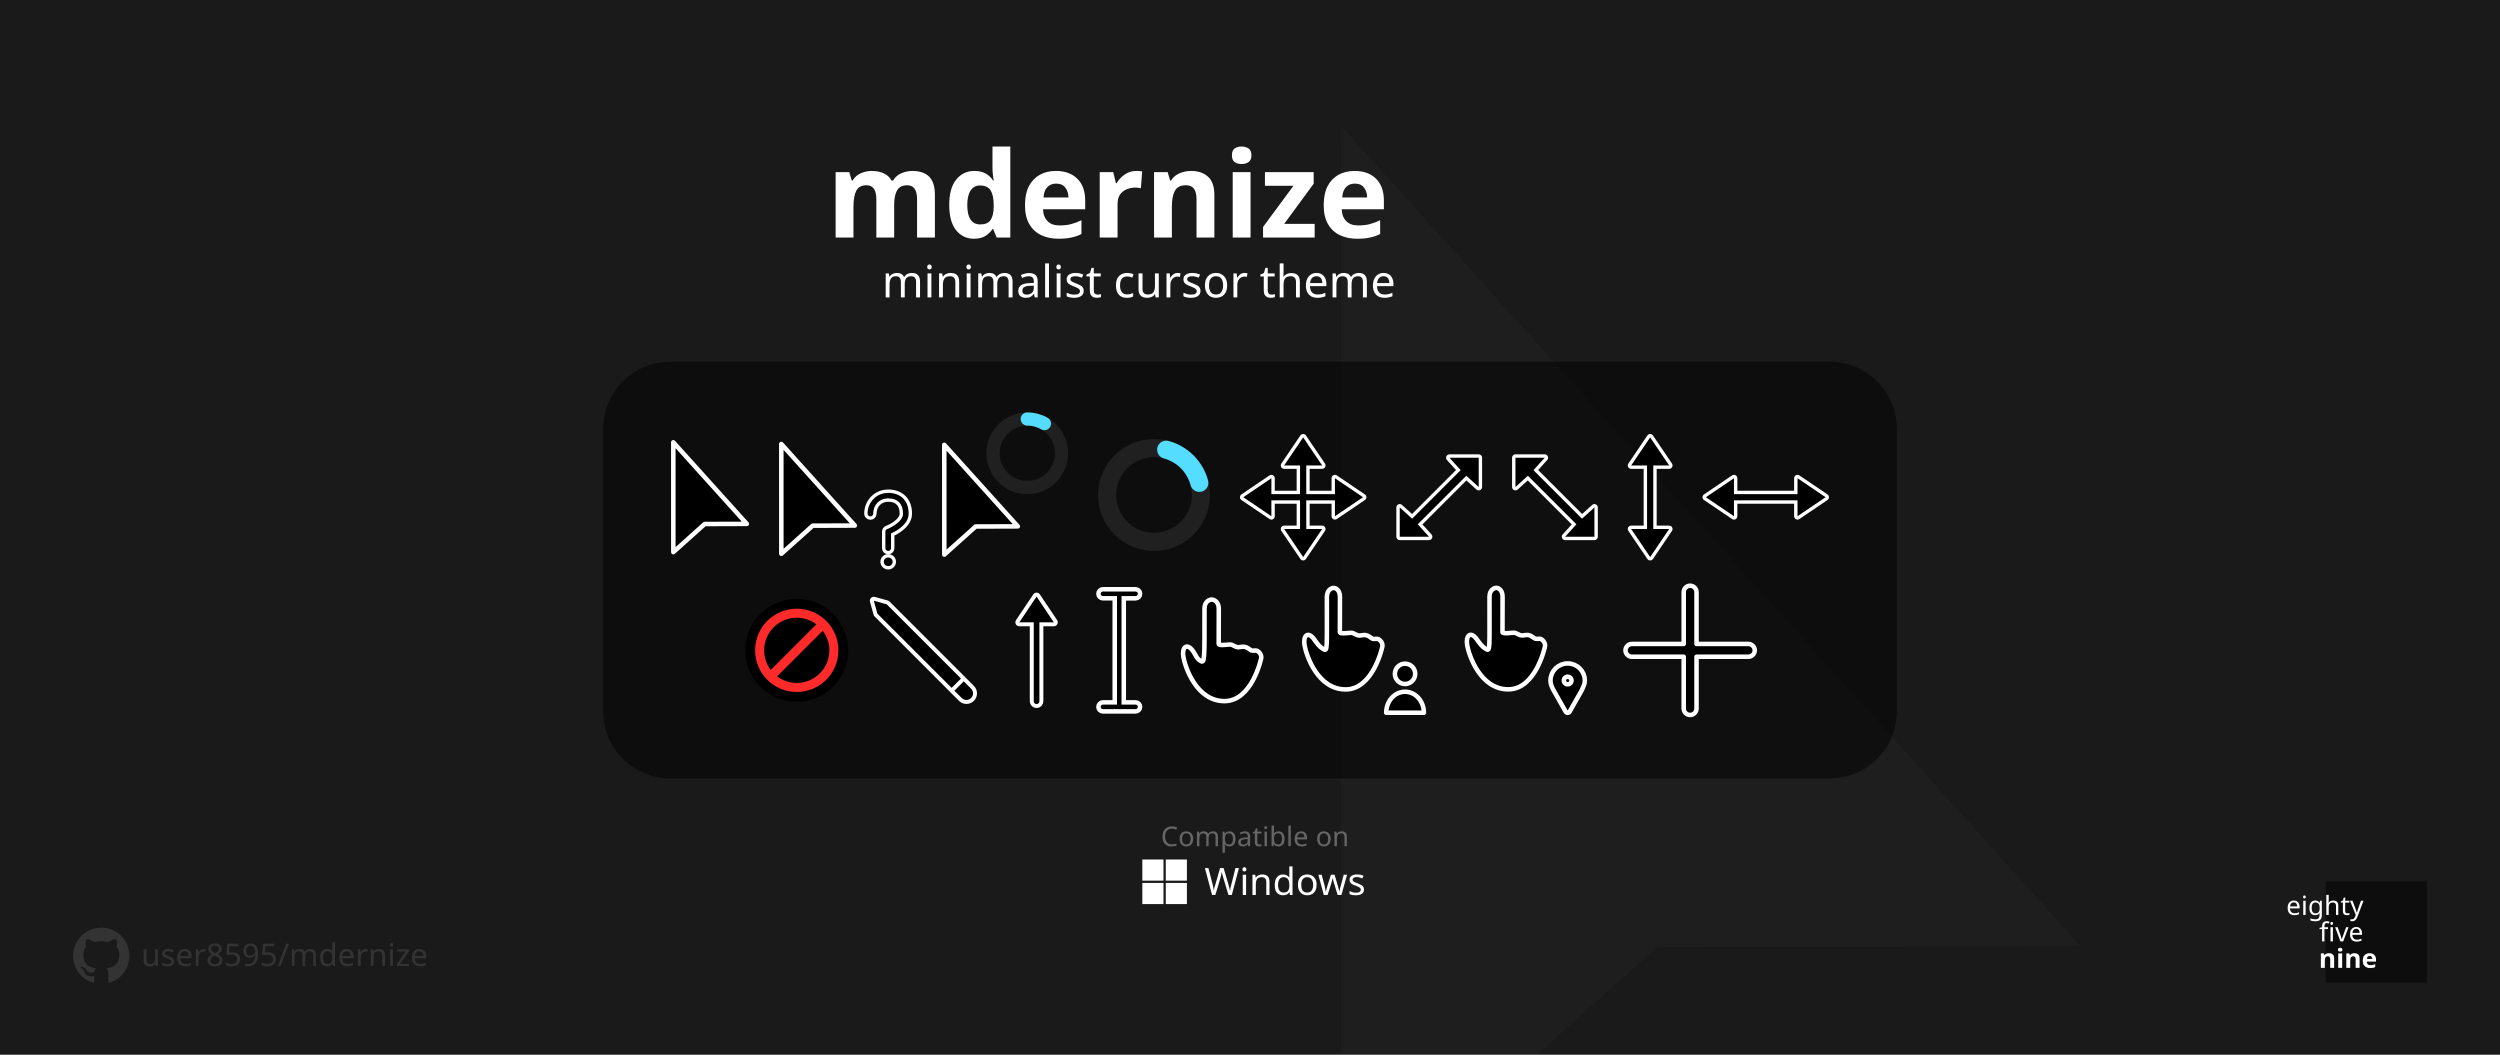
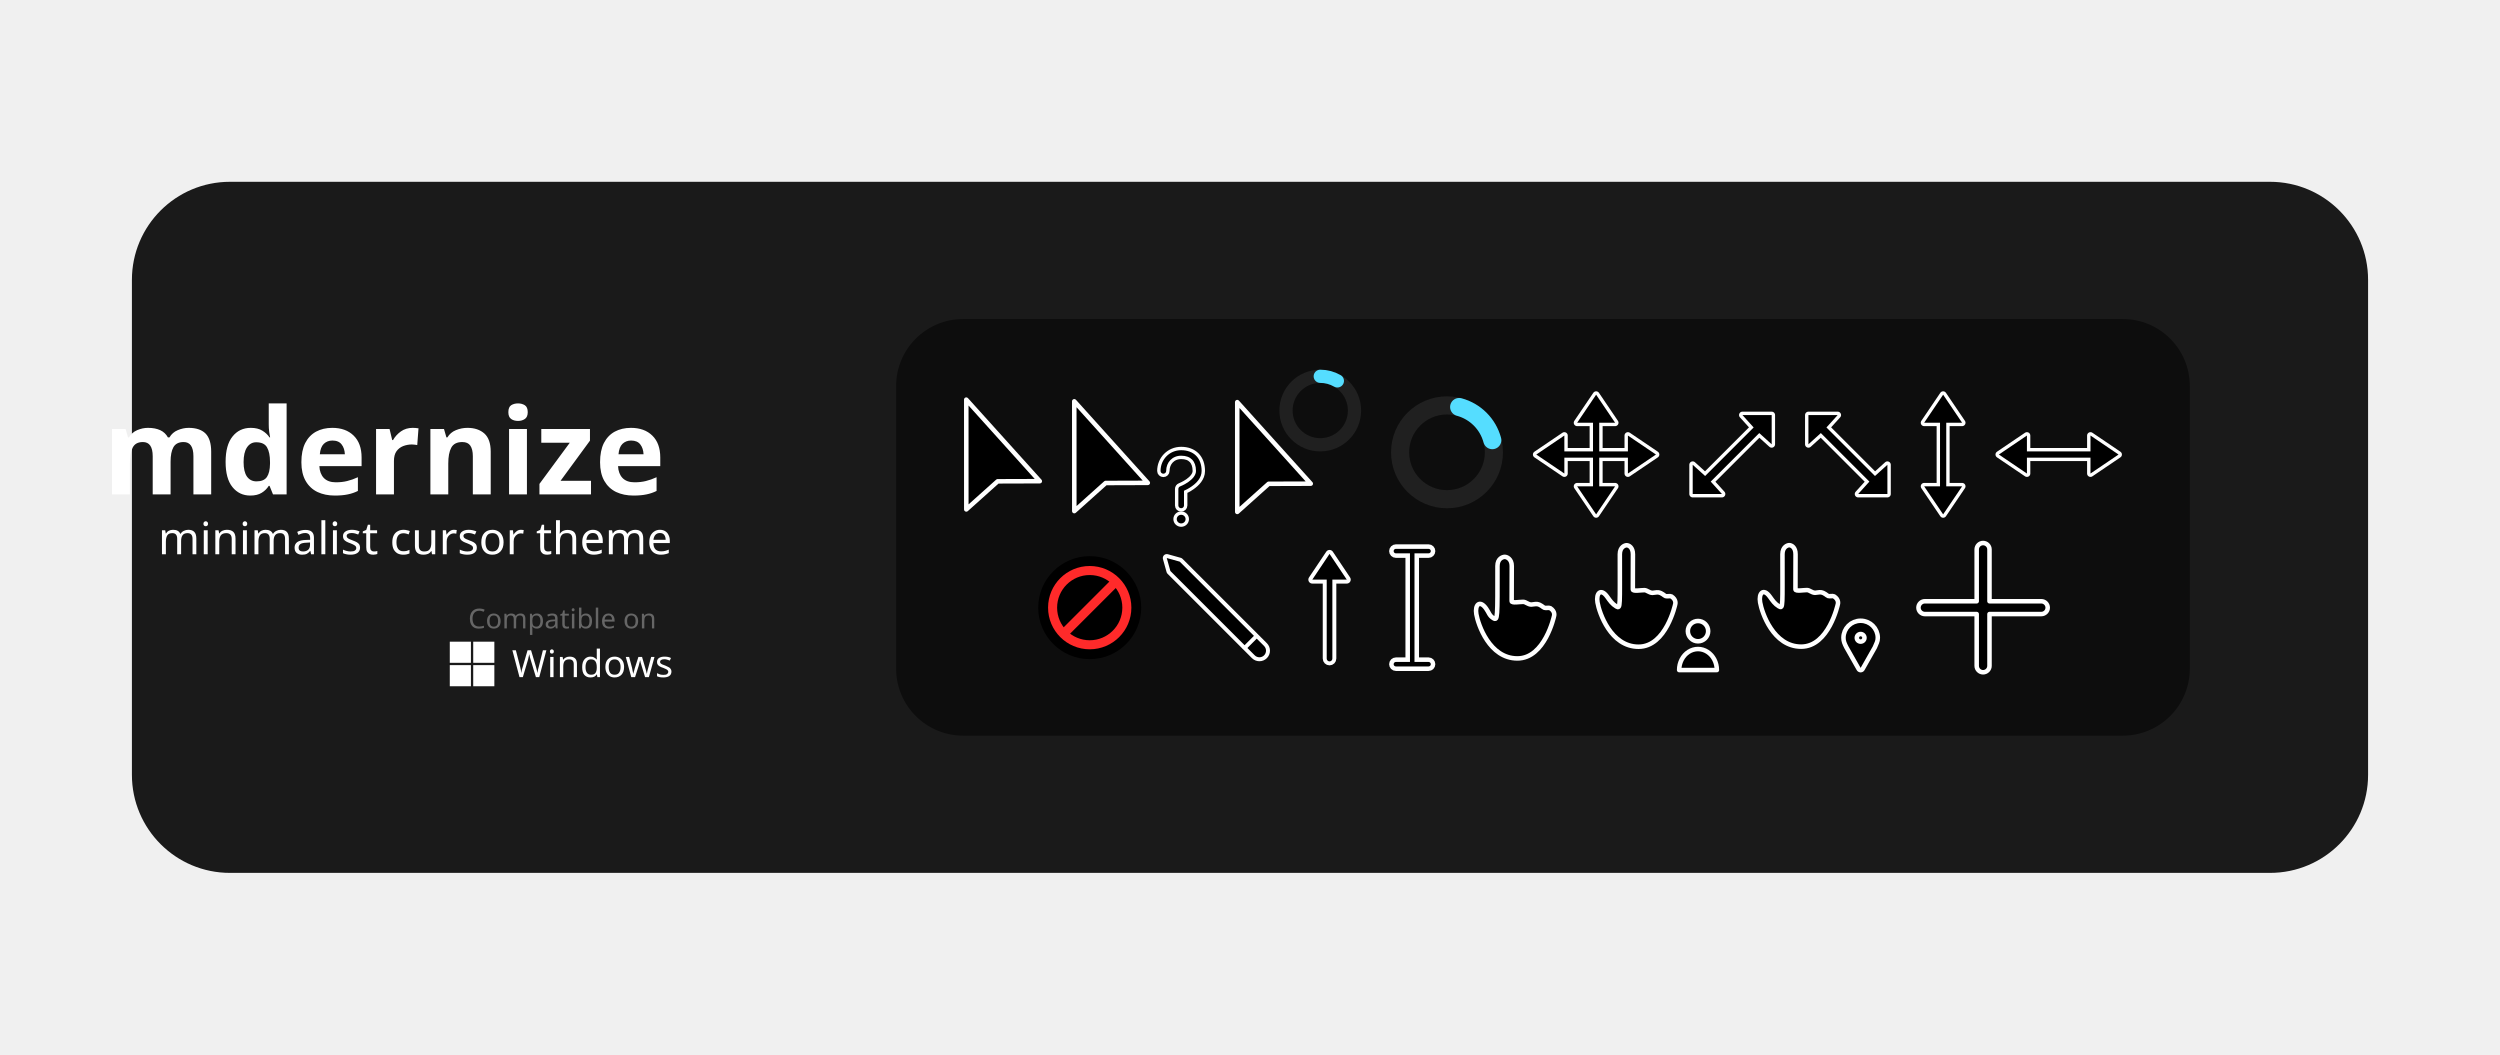
<svg xmlns="http://www.w3.org/2000/svg" width="1280" height="540" viewBox="0 0 338.667 142.875" version="1.1" id="svg1" xml:space="preserve">
  <defs id="defs1">
    <filter style="color-interpolation-filters:sRGB;" id="filter18" x="-0.064" y="-0.088" width="1.123" height="1.174">
      <feFlood result="flood" in="SourceGraphic" flood-opacity="0.435" flood-color="rgb(0,0,0)" id="feFlood17" />
      <feGaussianBlur result="blur" in="SourceGraphic" stdDeviation="2.5" id="feGaussianBlur17" />
      <feOffset result="offset" in="blur" dx="0" dy="0" id="feOffset17" />
      <feComposite result="comp1" operator="in" in="flood" in2="offset" id="feComposite17" />
      <feComposite result="comp2" operator="over" in="SourceGraphic" in2="comp1" id="feComposite18" />
    </filter>
    <filter style="color-interpolation-filters:sRGB" id="filter18-7" x="-0.064" y="-0.088" width="1.123" height="1.174">
      <feFlood result="flood" in="SourceGraphic" flood-opacity="0.435" flood-color="rgb(0,0,0)" id="feFlood17-6" />
      <feGaussianBlur result="blur" in="SourceGraphic" stdDeviation="2.5" id="feGaussianBlur17-1" />
      <feOffset result="offset" in="blur" dx="0" dy="0" id="feOffset17-4" />
      <feComposite result="comp1" operator="in" in="flood" in2="offset" id="feComposite17-2" />
      <feComposite result="comp2" operator="over" in="SourceGraphic" in2="comp1" id="feComposite18-3" />
    </filter>
    <filter style="color-interpolation-filters:sRGB" id="filter18-6" x="-0.064" y="-0.088" width="1.123" height="1.174">
      <feFlood result="flood" in="SourceGraphic" flood-opacity="0.435" flood-color="rgb(0,0,0)" id="feFlood17-5" />
      <feGaussianBlur result="blur" in="SourceGraphic" stdDeviation="2.5" id="feGaussianBlur17-0" />
      <feOffset result="offset" in="blur" dx="0" dy="0" id="feOffset17-2" />
      <feComposite result="comp1" operator="in" in="flood" in2="offset" id="feComposite17-8" />
      <feComposite result="comp2" operator="over" in="SourceGraphic" in2="comp1" id="feComposite18-6" />
    </filter>
    <clipPath clipPathUnits="userSpaceOnUse" id="clipPath17">
      <path id="path17" style="fill:#333333;fill-opacity:0.084;stroke:none;stroke-width:6.159;stroke-linecap:round;stroke-linejoin:round;stroke-dasharray:none;stroke-opacity:0.08;paint-order:markers fill stroke" d="m 319.348,128.139 -57.379,0.183 -42.733,38.293 -0.033,-149.568 z" />
    </clipPath>
  </defs>
  <g id="layer1">
-     <rect style="opacity:1;fill:#1a1a1a;stroke-width:1.5;stroke-linecap:round;stroke-linejoin:round;paint-order:markers fill stroke" id="rect2" width="338.667" height="142.875" x="3.3333333e-06" y="-5.6843419e-14" />
-     <rect style="fill:#ffffff;fill-opacity:0.02;stroke-width:1.5;stroke-linecap:round;stroke-linejoin:round;paint-order:markers fill stroke" id="rect2-0" width="338.667" height="142.875" x="3.3333333e-06" y="-5.6843419e-14" clip-path="url(#clipPath17)" transform="translate(-37.55571)" />
-     <g id="g6" transform="matrix(0.9541028,0,0,0.9541028,7.771933,3.278784)">
-       <rect style="fill:#000000;fill-opacity:0.5;stroke-width:0.711;stroke-linecap:round;stroke-linejoin:round;paint-order:markers fill stroke" id="rect2-2-1" width="183.681" height="59.155" x="77.493" y="47.921" ry="9.516" />
-       <g id="g16" transform="translate(-1.192252)">
-         <g id="layer1-5" transform="matrix(0.3209875,0,0,0.3209875,175.1944,76.67583)">
-           <g id="path1" />
-           <g id="path2">
-             <g id="g2" transform="translate(1.166729,3.268765)">
-               <circle style="fill:#000000;stroke:#ffffff;stroke-width:2;stroke-linecap:round;stroke-linejoin:round;stroke-dasharray:none;paint-order:markers fill stroke" id="path10-4" cx="52.867" cy="45.204" r="4.495" />
-               <path style="fill:#000000;stroke:#ffffff;stroke-width:2;stroke-linecap:round;stroke-linejoin:round;stroke-dasharray:none;paint-order:markers fill stroke" id="path10-8-3" d="m 61.207,-62.421 a 8.34,9.302 0 0 1 -4.17,8.055 8.34,9.302 0 0 1 -8.34,0 8.34,9.302 0 0 1 -4.17,-8.055 h 8.34 z" transform="scale(1,-1)" />
+     <rect style="opacity:1;fill:#1a1a1a;stroke-width:1.148;stroke-linecap:round;stroke-linejoin:round;paint-order:markers fill stroke" id="rect2" width="302.926" height="93.619" x="17.87" y="24.628" ry="13.281" />
+     <g id="g11">
+       <g id="g6" transform="translate(39.6876,-5.78293)">
+         <rect style="fill:#000000;fill-opacity:0.5;stroke-width:0.678;stroke-linecap:round;stroke-linejoin:round;paint-order:markers fill stroke" id="rect2-2-1" width="175.25" height="56.44" x="81.708" y="49" ry="9.08" />
+         <g id="g16" transform="matrix(0.9541028,0,0,0.9541028,6.634402,3.278784)">
+           <g id="layer1-5" transform="matrix(0.3209875,0,0,0.3209875,175.1944,76.67583)">
+             <g id="path1" />
+             <g id="path2">
+               <g id="g2" transform="translate(1.166729,3.268765)">
+                 <circle style="fill:#000000;stroke:#ffffff;stroke-width:2;stroke-linecap:round;stroke-linejoin:round;stroke-dasharray:none;paint-order:markers fill stroke" id="path10-4" cx="52.867" cy="45.204" r="4.495" />
+                 <path style="fill:#000000;stroke:#ffffff;stroke-width:2;stroke-linecap:round;stroke-linejoin:round;stroke-dasharray:none;paint-order:markers fill stroke" id="path10-8-3" d="m 61.207,-62.421 a 8.34,9.302 0 0 1 -4.17,8.055 8.34,9.302 0 0 1 -8.34,0 8.34,9.302 0 0 1 -4.17,-8.055 h 8.34 z" transform="scale(1,-1)" />
+               </g>
+               <path style="fill:#000000;stroke:#ffffff;stroke-width:2;stroke-linecap:round;stroke-linejoin:round;stroke-dasharray:none;paint-order:markers fill stroke" d="m 19.457,14.445 c -0.038,23.038 0.375,24.282 -1.519,23.129 -1.894,-1.153 -2.741,-2.461 -4.082,-4.325 -2.817,-3.914 -4.977,-1.577 -4.282,2.529 0.773,4.571 5.821,19.596 18.163,19.596 12.22,0 16.208,-18.728 16.208,-18.728 0,0 0.715,-2.061 -1.747,-3.568 -0.376,-0.23 -1.922,0.105 -2.488,-0.097 -0.697,-0.249 -1.565,-1.407 -3.236,-1.654 -0.725,-0.107 -2.114,0.24 -2.59,0.22 -1.57,-0.068 -2.309,-1.166 -3.573,-1.205 -1.301,-0.04 -5.108,0.662 -5.108,-0.289 0,-1.166 0.042,-6.672 0.042,-15.575 0,-3.15 -1.883,-4 -2.788,-4 -0.759,0 -2.994,0.766 -2.999,3.967 z" id="path3-4-5" />
            </g>
-             <path style="fill:#000000;stroke:#ffffff;stroke-width:2;stroke-linecap:round;stroke-linejoin:round;stroke-dasharray:none;paint-order:markers fill stroke" d="m 19.457,14.445 c -0.038,23.038 0.375,24.282 -1.519,23.129 -1.894,-1.153 -2.741,-2.461 -4.082,-4.325 -2.817,-3.914 -4.977,-1.577 -4.282,2.529 0.773,4.571 5.821,19.596 18.163,19.596 12.22,0 16.208,-18.728 16.208,-18.728 0,0 0.715,-2.061 -1.747,-3.568 -0.376,-0.23 -1.922,0.105 -2.488,-0.097 -0.697,-0.249 -1.565,-1.407 -3.236,-1.654 -0.725,-0.107 -2.114,0.24 -2.59,0.22 -1.57,-0.068 -2.309,-1.166 -3.573,-1.205 -1.301,-0.04 -5.108,0.662 -5.108,-0.289 0,-1.166 0.042,-6.672 0.042,-15.575 0,-3.15 -1.883,-4 -2.788,-4 -0.759,0 -2.994,0.766 -2.999,3.967 z" id="path3-4-5" />
+           </g>
+           <path id="path4" style="stroke:#ffffff;stroke-width:0.642;stroke-linecap:round;stroke-linejoin:round;stroke-dasharray:none;stroke-opacity:1;paint-order:markers fill stroke" d="m 233.015,79.724 c -0.499,6.7e-5 -0.909,0.411 -0.909,0.91 v 7.358 h -7.358 c -0.498,6.7e-5 -0.91,0.41 -0.91,0.909 6e-5,0.499 0.411,0.91 0.91,0.91 h 7.358 v 7.357 6.42e-4 c 7e-5,0.498 0.411,0.909 0.909,0.909 0.498,-6.8e-5 0.91,-0.41 0.91,-0.909 v -6.42e-4 -7.357 h 7.357 6.5e-4 c 0.499,-6.7e-5 0.909,-0.411 0.909,-0.91 -7e-5,-0.498 -0.411,-0.909 -0.909,-0.909 h -6.5e-4 -7.357 v -7.358 c -7e-5,-0.499 -0.411,-0.91 -0.91,-0.91 z" />
+           <g id="layer1-2" transform="matrix(0.3209875,0,0,0.3209875,141.0919,78.02967)">
+             <g id="path1-3" />
+             <path id="path3" style="fill:#000000;stroke:#ffffff;stroke-width:4;stroke-linecap:round;stroke-linejoin:round;stroke-dasharray:none;paint-order:stroke fill markers" d="m 26.646,7.853 a 1,1 0 0 0 -1,1 1,1 0 0 0 1,1 h 6.221 V 57.879 h -6.221 a 1,1 0 0 0 -1,1 1,1 0 0 0 1,1 h 14.439 a 1,1 0 0 0 1,-1 1,1 0 0 0 -1,-1 H 34.867 V 9.854 h 6.219 a 1,1 0 0 0 1,-1 1,1 0 0 0 -1,-1 h -7.219 z" />
+           </g>
+           <g id="layer1-6" transform="matrix(0.3209875,0,0,0.3209875,95.30085,78.02951)">
+             <g id="path1-8" />
+             <g id="path2-5">
+               <circle style="fill:#000000;stroke:none;stroke-width:5;stroke-linecap:round;stroke-linejoin:round;stroke-dasharray:none;paint-order:markers fill stroke" id="path3-8" cx="33.867" cy="33.867" r="22.78" />
+               <g id="g4" transform="matrix(0.8712103,0,0,0.8712103,4.361678,4.361678)" style="stroke-width:1.148">
+                 <circle style="fill:none;stroke:#ff2a2a;stroke-width:4.591;stroke-linecap:round;stroke-linejoin:round;stroke-dasharray:none;paint-order:markers fill stroke" id="path3-7" cx="33.867" cy="33.867" r="18.851" />
+                 <path style="fill:none;stroke:#ff2a2a;stroke-width:4.591;stroke-linecap:round;stroke-linejoin:round;stroke-dasharray:none;paint-order:stroke markers fill" d="m 45.737,21.996 -23.741,23.741" id="path4-6" />
+               </g>
+             </g>
+           </g>
+           <g id="layer1-3" transform="matrix(0.3209875,0,0,0.3209875,129.3511,78.19005)">
+             <g id="path1-4" />
+             <g id="path2-1">
+               <g id="path3-1">
+                 <path style="stroke-linecap:round;stroke-linejoin:round;paint-order:markers fill stroke" d="M 33.867,11.838 V 55.896" id="path5" />
+                 <path id="path6" style="fill:#000000;stroke:#ffffff;stroke-width:3.5;stroke-linecap:round;stroke-linejoin:round;stroke-dasharray:none;paint-order:stroke markers fill" d="M 33.867,9.587 26.241,20.97 h 6.376 v 34.926 a 1.25,1.25 0 0 0 1.25,1.25 1.25,1.25 0 0 0 1.25,-1.25 V 20.97 h 6.375 z" />
+               </g>
+             </g>
+           </g>
+           <g id="layer1-8" transform="matrix(0.3209875,0,0,0.3209875,113.2853,78.02976)">
+             <g id="path1-40" />
+             <g id="path2-7">
+               <g id="g13" transform="matrix(1.033364,-1.033364,1.033364,1.033364,-27.05387,26.73758)" style="stroke-width:0.684">
+                 <path d="m 28.027,47.594 h -4 v 3.75 c 0,1.105 0.895,2 2,2 1.105,0 2,-0.896 2,-2 z" style="fill:#000000;stroke:#ffffff;stroke-width:2.395;stroke-linecap:round;stroke-linejoin:round;stroke-dasharray:none;paint-order:stroke markers fill" id="path9" />
+                 <path d="m 26.027,11.689 -2,3.544 v 31.765 h 4 v -31.765 z" style="fill:#000000;stroke:#ffffff;stroke-width:2.395;stroke-linecap:round;stroke-linejoin:round;stroke-dasharray:none;paint-order:stroke markers fill" id="path8" />
+               </g>
+             </g>
+           </g>
+           <g id="layer1-14" transform="matrix(0.3209875,0,0,0.3209875,157.9904,77.59043)">
+             <g id="path1-60" />
+             <g id="path2-71">
+               <path style="fill:#000000;stroke:#ffffff;stroke-width:2;stroke-linecap:round;stroke-linejoin:round;stroke-dasharray:none;paint-order:markers fill stroke" d="m 18.928,16.771 c -7.3e-5,23.038 0.122,24.282 -1.772,23.129 -1.894,-1.153 -1.959,-2.461 -3.3,-4.325 -2.817,-3.914 -4.977,-1.577 -4.282,2.529 0.773,4.571 5.821,19.596 18.163,19.596 12.22,0 16.208,-18.728 16.208,-18.728 0,0 0.715,-2.061 -1.747,-3.568 -0.376,-0.23 -1.922,0.105 -2.488,-0.097 -0.697,-0.249 -1.565,-1.407 -3.236,-1.654 -0.725,-0.107 -2.114,0.24 -2.59,0.22 -1.57,-0.068 -2.309,-1.166 -3.573,-1.205 -1.301,-0.04 -5.108,0.662 -5.108,-0.289 0,-1.166 0.042,-6.672 0.042,-15.575 0,-3.15 -2.198,-4.036 -3.104,-4.036 -0.928,0 -3.213,0.794 -3.213,4.003 z" id="path3-4" />
+             </g>
+           </g>
+           <g id="layer1-33" transform="matrix(0.3209875,0,0,0.3209875,198.2841,76.66484)">
+             <g id="path1-5" />
+             <path id="path4-9" style="fill:#000000;stroke:#ffffff;stroke-width:4;stroke-linecap:square;stroke-linejoin:round;stroke-dasharray:none;paint-order:stroke markers fill" d="m 54.034,44.909 c -3.643,2.29e-4 -6.596,2.936 -6.596,6.557 0.004,1.319 0.353,2.085 1.158,3.693 l 5.437,9.599 5.391,-9.518 c 0.72,-1.783 1.204,-2.423 1.205,-3.774 9.3e-5,-3.622 -2.953,-6.557 -6.596,-6.557 z m 0,3.876 c 1.49,-1.86e-4 2.697,1.2 2.697,2.681 1.87e-4,1.481 -1.208,2.682 -2.697,2.681 -1.49,-1.35e-4 -2.697,-1.201 -2.697,-2.681 1.37e-4,-1.481 1.207,-2.681 2.697,-2.681 z" />
+             <path style="fill:#000000;stroke:#ffffff;stroke-width:2.002;stroke-linecap:round;stroke-linejoin:round;stroke-dasharray:none;paint-order:markers fill stroke" d="m 19.457,14.445 c -0.038,23.038 0.375,24.282 -1.519,23.129 -1.894,-1.153 -2.741,-2.461 -4.082,-4.325 -2.817,-3.914 -4.977,-1.577 -4.282,2.529 0.773,4.571 5.821,19.596 18.163,19.596 12.22,0 16.208,-18.728 16.208,-18.728 0,0 0.715,-2.061 -1.747,-3.568 -0.376,-0.23 -1.922,0.105 -2.488,-0.097 -0.697,-0.249 -1.565,-1.407 -3.236,-1.654 -0.725,-0.107 -2.114,0.24 -2.59,0.22 -1.57,-0.068 -2.309,-1.166 -3.573,-1.205 -1.301,-0.04 -5.108,0.662 -5.108,-0.289 0,-1.166 0.042,-6.672 0.042,-15.575 0,-3.15 -1.883,-4 -2.788,-4 -0.759,0 -2.994,0.766 -2.999,3.967 z" id="path3-4-8" />
          </g>
        </g>
-         <path id="path4" style="stroke:#ffffff;stroke-width:0.642;stroke-linecap:round;stroke-linejoin:round;stroke-dasharray:none;paint-order:markers fill stroke;stroke-opacity:1" d="m 233.015,79.724 c -0.499,6.7e-5 -0.909,0.411 -0.909,0.91 v 7.358 h -7.358 c -0.498,6.7e-5 -0.91,0.41 -0.91,0.909 6e-5,0.499 0.411,0.91 0.91,0.91 h 7.358 v 7.357 6.42e-4 c 7e-5,0.498 0.411,0.909 0.909,0.909 0.498,-6.8e-5 0.91,-0.41 0.91,-0.909 v -6.42e-4 -7.357 h 7.357 6.5e-4 c 0.499,-6.7e-5 0.909,-0.411 0.909,-0.91 -7e-5,-0.498 -0.411,-0.909 -0.909,-0.909 h -6.5e-4 -7.357 v -7.358 c -7e-5,-0.499 -0.411,-0.91 -0.91,-0.91 z" />
-         <g id="layer1-2" transform="matrix(0.3209875,0,0,0.3209875,141.0919,78.02967)">
-           <g id="path1-3" />
-           <path id="path3" style="fill:#000000;stroke:#ffffff;stroke-width:4;stroke-linecap:round;stroke-linejoin:round;stroke-dasharray:none;paint-order:stroke fill markers" d="m 26.646,7.853 a 1,1 0 0 0 -1,1 1,1 0 0 0 1,1 h 6.221 V 57.879 h -6.221 a 1,1 0 0 0 -1,1 1,1 0 0 0 1,1 h 14.439 a 1,1 0 0 0 1,-1 1,1 0 0 0 -1,-1 H 34.867 V 9.854 h 6.219 a 1,1 0 0 0 1,-1 1,1 0 0 0 -1,-1 h -7.219 z" />
-         </g>
-         <g id="layer1-6" transform="matrix(0.3209875,0,0,0.3209875,95.30085,78.02951)">
-           <g id="path1-8" />
-           <g id="path2-5">
-             <circle style="fill:#000000;stroke:none;stroke-width:5;stroke-linecap:round;stroke-linejoin:round;stroke-dasharray:none;paint-order:markers fill stroke" id="path3-8" cx="33.867" cy="33.867" r="22.78" />
-             <g id="g4" transform="matrix(0.8712103,0,0,0.8712103,4.361678,4.361678)" style="stroke-width:1.148">
-               <circle style="fill:none;stroke:#ff2a2a;stroke-width:4.591;stroke-linecap:round;stroke-linejoin:round;stroke-dasharray:none;paint-order:markers fill stroke" id="path3-7" cx="33.867" cy="33.867" r="18.851" />
-               <path style="fill:none;stroke:#ff2a2a;stroke-width:4.591;stroke-linecap:round;stroke-linejoin:round;stroke-dasharray:none;paint-order:stroke markers fill" d="m 45.737,21.996 -23.741,23.741" id="path4-6" />
+         <g id="g17" transform="matrix(0.9541028,0,0,0.9541028,7.771933,3.278784)">
+           <path id="path1-9" style="fill:#000000;stroke:#ffffff;stroke-width:0.642;stroke-linecap:round;stroke-linejoin:round;stroke-dasharray:none;paint-order:markers fill stroke" d="m 97.89,70.945 -5.98,0.019 -4.454,3.991 -0.003,-15.589 z" />
+           <g id="layer1-7" transform="matrix(0.3209875,0,0,0.3209875,215.2797,56.29008)">
+             <g id="path1-95" />
+             <g id="path2-4">
+               <path id="path4-4" style="stroke:#ffffff;stroke-width:3;stroke-linecap:round;stroke-linejoin:round;stroke-dasharray:none;paint-order:stroke markers fill" d="M 33.867,60.332 42.266,47.924 h -7.023 V 19.81 h 7.023 L 33.867,7.402 25.467,19.81 H 32.489 V 47.924 h -7.022 z" />
            </g>
          </g>
-         </g>
-         <g id="layer1-3" transform="matrix(0.3209875,0,0,0.3209875,129.3511,78.19005)">
-           <g id="path1-4" />
-           <g id="path2-1">
-             <g id="path3-1">
-               <path style="stroke-linecap:round;stroke-linejoin:round;paint-order:markers fill stroke" d="M 33.867,11.838 V 55.896" id="path5" />
-               <path id="path6" style="fill:#000000;stroke:#ffffff;stroke-width:3.5;stroke-linecap:round;stroke-linejoin:round;stroke-dasharray:none;paint-order:stroke markers fill" d="M 33.867,9.587 26.241,20.97 h 6.376 v 34.926 a 1.25,1.25 0 0 0 1.25,1.25 1.25,1.25 0 0 0 1.25,-1.25 V 20.97 h 6.375 z" />
+           <g id="g3" transform="matrix(0.3209875,0,0,0.3209875,295.385,-2.993351)">
+             <g id="g5">
+               <path id="path1-79" style="fill:#000000;stroke:#ffffff;stroke-width:2;stroke-linecap:round;stroke-linejoin:round;stroke-dasharray:none;paint-order:markers fill stroke" d="m -495.415,231.448 -18.631,0.059 -13.876,12.434 -0.011,-48.566 z" />
+               <circle style="opacity:0.5;fill:none;stroke:#333333;stroke-width:5.842;stroke-linecap:round;stroke-linejoin:round;stroke-dasharray:none;paint-order:stroke markers fill" id="path3-0-4-8-8-5-6-2-2-7-06-8" cx="-491.215" cy="199.101" r="15.148" />
+             </g>
+             <path style="fill:none;stroke:#55ddff;stroke-width:5.842;stroke-linecap:round;stroke-linejoin:round;stroke-dasharray:none;paint-order:stroke markers fill" id="path3-0-3-6-4-8-9-3-0-6-5-18-8" d="m -491.215,183.952 a 15.148,15.148 0 0 1 7.574,2.03" />
+           </g>
+           <g id="layer1-60" transform="matrix(0.3209875,0,0,0.3209875,201.7597,56.29008)">
+             <g id="path1-6" />
+             <g id="path2-6">
+               <path id="path4-4-1" style="stroke:#ffffff;stroke-width:3;stroke-linecap:round;stroke-linejoin:round;stroke-dasharray:none;paint-order:stroke markers fill" d="M 51.333,51.333 H 38.396 L 43.363,45.838 21.895,24.371 16.4,29.337 V 16.4 h 12.937 l -4.965,5.494 21.467,21.467 5.494,-4.965 z" />
            </g>
          </g>
-         </g>
-         <g id="layer1-8" transform="matrix(0.3209875,0,0,0.3209875,113.2853,78.02976)">
-           <g id="path1-40" />
-           <g id="path2-7">
-             <g id="g13" transform="matrix(1.033364,-1.033364,1.033364,1.033364,-27.05387,26.73758)" style="stroke-width:0.684">
-               <path d="m 28.027,47.594 h -4 v 3.75 c 0,1.105 0.895,2 2,2 1.105,0 2,-0.896 2,-2 z" style="fill:#000000;stroke:#ffffff;stroke-width:2.395;stroke-linecap:round;stroke-linejoin:round;stroke-dasharray:none;paint-order:stroke markers fill" id="path9" />
-               <path d="m 26.027,11.689 -2,3.544 v 31.765 h 4 v -31.765 z" style="fill:#000000;stroke:#ffffff;stroke-width:2.395;stroke-linecap:round;stroke-linejoin:round;stroke-dasharray:none;paint-order:stroke markers fill" id="path8" />
+           <g id="layer1-37" transform="matrix(0.3209875,0,0,0.3209875,185.3292,56.29008)">
+             <g id="path1-88" />
+             <g id="path2-2">
+               <path id="path4-4-9" style="stroke:#ffffff;stroke-width:3;stroke-linecap:round;stroke-linejoin:round;stroke-dasharray:none;paint-order:stroke markers fill" d="m 16.4,51.333 h 12.937 l -4.966,-5.495 21.467,-21.467 5.495,4.966 V 16.4 H 38.396 l 4.965,5.494 -21.467,21.467 -5.494,-4.965 z" />
            </g>
          </g>
-         </g>
-         <g id="layer1-14" transform="matrix(0.3209875,0,0,0.3209875,157.9904,77.59043)">
-           <g id="path1-60" />
-           <g id="path2-71">
-             <path style="fill:#000000;stroke:#ffffff;stroke-width:2;stroke-linecap:round;stroke-linejoin:round;stroke-dasharray:none;paint-order:markers fill stroke" d="m 18.928,16.771 c -7.3e-5,23.038 0.122,24.282 -1.772,23.129 -1.894,-1.153 -1.959,-2.461 -3.3,-4.325 -2.817,-3.914 -4.977,-1.577 -4.282,2.529 0.773,4.571 5.821,19.596 18.163,19.596 12.22,0 16.208,-18.728 16.208,-18.728 0,0 0.715,-2.061 -1.747,-3.568 -0.376,-0.23 -1.922,0.105 -2.488,-0.097 -0.697,-0.249 -1.565,-1.407 -3.236,-1.654 -0.725,-0.107 -2.114,0.24 -2.59,0.22 -1.57,-0.068 -2.309,-1.166 -3.573,-1.205 -1.301,-0.04 -5.108,0.662 -5.108,-0.289 0,-1.166 0.042,-6.672 0.042,-15.575 0,-3.15 -2.198,-4.036 -3.104,-4.036 -0.928,0 -3.213,0.794 -3.213,4.003 z" id="path3-4" />
+           <g id="layer1-54" transform="matrix(0.3209875,0,0,0.3209875,100.1832,56.52801)">
+             <path id="path1-2" style="fill:#000000;stroke:#ffffff;stroke-width:2;stroke-linecap:round;stroke-linejoin:round;stroke-dasharray:none;paint-order:markers fill stroke" d="M 40.628,45.656 21.997,45.716 8.121,58.149 8.11,9.584 Z" />
+             <path style="fill:#000000;stroke:#ffffff;stroke-width:3;stroke-linecap:round;stroke-linejoin:round;stroke-dasharray:none;paint-order:stroke markers fill" d="m 55.4,31.208 c -5.238,0 -9.128,4.165 -9.128,9.181 a 1.245,1.216 0 0 0 1.245,1.216 1.245,1.216 0 0 0 1.245,-1.216 c 0,-3.835 2.712,-6.749 6.638,-6.749 2.19,0 3.759,0.632 4.834,1.729 1.075,1.097 1.719,2.746 1.719,5.02 0,1.888 -1.578,3.609 -3.381,4.871 -1.803,1.262 -3.623,1.958 -3.623,1.958 a 1.245,1.216 0 0 0 -0.796,1.134 v 7.307 a 1.245,1.216 0 0 0 1.246,1.216 1.245,1.216 0 0 0 1.245,-1.216 V 49.136 c 0.748,-0.326 1.924,-0.879 3.379,-1.898 2.096,-1.468 4.419,-3.728 4.419,-6.849 0,-2.734 -0.809,-5.069 -2.41,-6.702 -1.6,-1.633 -3.929,-2.479 -6.632,-2.479 z" id="path3-09" />
+             <ellipse style="fill:#000000;stroke:#ffffff;stroke-width:3;stroke-linecap:round;stroke-linejoin:round;stroke-dasharray:none;paint-order:stroke markers fill" id="path2-73" cx="55.395" cy="61.688" rx="1.953" ry="1.908" />
+           </g>
+           <g id="layer1-1" transform="matrix(0.3209875,0,0,0.3209875,231.688,56.29008)">
+             <g id="path1-65" />
+             <g id="path2-75">
+               <path id="path4-4-4" style="stroke:#ffffff;stroke-width:3;stroke-linecap:round;stroke-linejoin:round;stroke-dasharray:none;paint-order:stroke markers fill" d="m 7.402,33.867 12.408,8.399 v -7.023 h 28.114 v 7.023 L 60.332,33.867 47.924,25.467 V 32.489 H 19.81 v -7.022 z" />
+             </g>
+           </g>
+           <g id="layer1-35" transform="matrix(0.3209875,0,0,0.3209875,166.0104,56.29008)">
+             <g id="path1-1" />
+             <g id="path2-20">
+               <path id="path4-4-16" style="stroke:#ffffff;stroke-width:3;stroke-linecap:round;stroke-linejoin:round;stroke-dasharray:none;paint-order:stroke markers fill" d="M 33.867,7.402 25.467,19.81 H 32.489 V 32.489 H 19.81 V 25.467 L 7.402,33.867 19.81,42.266 V 35.243 H 32.489 V 47.924 H 25.467 L 33.867,60.332 42.266,47.924 H 35.243 V 35.243 h 12.681 v 7.023 L 60.332,33.867 47.924,25.467 V 32.489 H 35.243 V 19.81 h 7.023 z" />
+             </g>
+           </g>
+           <g id="g1" transform="matrix(0.3209875,0,0,0.3209875,291.2918,6.865903)">
+             <circle style="opacity:0.5;fill:none;stroke:#333333;stroke-width:8;stroke-linecap:round;stroke-linejoin:round;stroke-dasharray:none;paint-order:stroke markers fill" id="path3-0-4" cx="-422.396" cy="186.855" r="20.744" />
+             <path style="fill:none;stroke:#55ddff;stroke-width:8;stroke-linecap:round;stroke-linejoin:round;stroke-dasharray:none;paint-order:stroke markers fill" id="path3-0-3-6" d="m -417.027,166.818 a 20.744,20.744 0 0 1 14.668,14.668" />
          </g>
        </g>
-         <g id="layer1-33" transform="matrix(0.3209875,0,0,0.3209875,198.2841,76.66484)">
-           <g id="path1-5" />
-           <path id="path4-9" style="fill:#000000;stroke:#ffffff;stroke-width:4;stroke-linecap:square;stroke-linejoin:round;stroke-dasharray:none;paint-order:stroke markers fill" d="m 54.034,44.909 c -3.643,2.29e-4 -6.596,2.936 -6.596,6.557 0.004,1.319 0.353,2.085 1.158,3.693 l 5.437,9.599 5.391,-9.518 c 0.72,-1.783 1.204,-2.423 1.205,-3.774 9.3e-5,-3.622 -2.953,-6.557 -6.596,-6.557 z m 0,3.876 c 1.49,-1.86e-4 2.697,1.2 2.697,2.681 1.87e-4,1.481 -1.208,2.682 -2.697,2.681 -1.49,-1.35e-4 -2.697,-1.201 -2.697,-2.681 1.37e-4,-1.481 1.207,-2.681 2.697,-2.681 z" />
-           <path style="fill:#000000;stroke:#ffffff;stroke-width:2.002;stroke-linecap:round;stroke-linejoin:round;stroke-dasharray:none;paint-order:markers fill stroke" d="m 19.457,14.445 c -0.038,23.038 0.375,24.282 -1.519,23.129 -1.894,-1.153 -2.741,-2.461 -4.082,-4.325 -2.817,-3.914 -4.977,-1.577 -4.282,2.529 0.773,4.571 5.821,19.596 18.163,19.596 12.22,0 16.208,-18.728 16.208,-18.728 0,0 0.715,-2.061 -1.747,-3.568 -0.376,-0.23 -1.922,0.105 -2.488,-0.097 -0.697,-0.249 -1.565,-1.407 -3.236,-1.654 -0.725,-0.107 -2.114,0.24 -2.59,0.22 -1.57,-0.068 -2.309,-1.166 -3.573,-1.205 -1.301,-0.04 -5.108,0.662 -5.108,-0.289 0,-1.166 0.042,-6.672 0.042,-15.575 0,-3.15 -1.883,-4 -2.788,-4 -0.759,0 -2.994,0.766 -2.999,3.967 z" id="path3-4-8" />
+       </g>
+       <g id="g8" transform="translate(-9.133965,-32.15308)">
+         <text xml:space="preserve" style="font-style:normal;font-variant:normal;font-weight:600;font-stretch:normal;font-size:16.216px;line-height:0.5;font-family:Figtree;-inkscape-font-specification:'Figtree Semi-Bold';text-align:center;letter-spacing:0px;writing-mode:lr-tb;direction:ltr;text-anchor:middle;fill:#000000;fill-opacity:0.5;stroke-width:4.179;stroke-linejoin:round;paint-order:stroke fill markers" x="84.342" y="99.128" id="text1">
+           <tspan id="tspan1" style="font-style:normal;font-variant:normal;font-weight:600;font-stretch:normal;line-height:0.5;font-family:Figtree;-inkscape-font-specification:'Figtree Semi-Bold';text-align:center;text-anchor:middle;fill:#ffffff;fill-opacity:1;stroke-width:4.179" x="84.342" y="99.128">mdernize</tspan>
+           <tspan style="font-style:normal;font-variant:normal;font-weight:300;font-stretch:normal;font-size:6.059px;line-height:0.5;font-family:Figtree;-inkscape-font-specification:'Figtree Light';text-align:center;text-anchor:middle;fill:#ffffff;fill-opacity:1;stroke-width:4.179" x="84.342" y="107.236" id="tspan2">minimalist cursor theme</tspan>
+         </text>
+         <g id="g7" transform="translate(-74.10028)">
+           <g id="g10" transform="matrix(1.31736,0,0,1.31736,-75.88923,-54.90206)">
+             <path fill="#0078d4" d="m 171.625,132.069 h -2.173 v 2.172 h 2.173 z m -2.41,0 h -2.173 v 2.172 h 2.173 z m 2.41,2.41 h -2.173 v 2.173 h 2.173 z m -2.41,0 h -2.173 v 2.173 h 2.173" id="path1-68" style="fill:#ffffff;stroke-width:0.001" />
+             <text xml:space="preserve" style="font-style:normal;font-variant:normal;font-weight:300;font-stretch:normal;font-size:3.881px;line-height:0.5;font-family:Figtree;-inkscape-font-specification:'Figtree Light';text-align:start;letter-spacing:0px;writing-mode:lr-tb;direction:ltr;text-anchor:start;fill:#ffffff;fill-opacity:1;stroke-width:2;stroke-linejoin:round;paint-order:stroke fill markers" x="173.429" y="135.715" id="text9">
+               <tspan id="tspan9" style="font-size:3.881px;text-align:start;text-anchor:start;stroke-width:2" x="173.429" y="135.715">Windows</tspan>
+             </text>
+           </g>
+           <text xml:space="preserve" style="font-style:normal;font-variant:normal;font-weight:300;font-stretch:normal;font-size:3.702px;line-height:0.5;font-family:Figtree;-inkscape-font-specification:'Figtree Light';text-align:start;letter-spacing:0px;writing-mode:lr-tb;direction:ltr;text-anchor:start;fill:#666666;fill-opacity:1;stroke-width:1.908;stroke-linejoin:round;paint-order:stroke fill markers" x="146.669" y="117.279" id="text10">
+             <tspan id="tspan10" style="fill:#666666;stroke-width:1.908" x="146.669" y="117.279">Compatible on</tspan>
+           </text>
        </g>
      </g>
-       <g id="g17">
-         <path id="path1-9" style="fill:#000000;stroke:#ffffff;stroke-width:0.642;stroke-linecap:round;stroke-linejoin:round;stroke-dasharray:none;paint-order:markers fill stroke" d="m 97.89,70.945 -5.98,0.019 -4.454,3.991 -0.003,-15.589 z" />
-         <g id="layer1-7" transform="matrix(0.3209875,0,0,0.3209875,215.2797,56.29008)">
-           <g id="path1-95" />
-           <g id="path2-4">
-             <path id="path4-4" style="stroke:#ffffff;stroke-width:3;stroke-linecap:round;stroke-linejoin:round;stroke-dasharray:none;paint-order:stroke markers fill" d="M 33.867,60.332 42.266,47.924 h -7.023 V 19.81 h 7.023 L 33.867,7.402 25.467,19.81 H 32.489 V 47.924 h -7.022 z" />
-           </g>
-         </g>
-         <g id="g3" transform="matrix(0.3209875,0,0,0.3209875,295.385,-2.993351)">
-           <g id="g5">
-             <path id="path1-79" style="fill:#000000;stroke:#ffffff;stroke-width:2;stroke-linecap:round;stroke-linejoin:round;stroke-dasharray:none;paint-order:markers fill stroke" d="m -495.415,231.448 -18.631,0.059 -13.876,12.434 -0.011,-48.566 z" />
-             <circle style="opacity:0.5;fill:none;stroke:#333333;stroke-width:5.842;stroke-linecap:round;stroke-linejoin:round;stroke-dasharray:none;paint-order:stroke markers fill" id="path3-0-4-8-8-5-6-2-2-7-06-8" cx="-491.215" cy="199.101" r="15.148" />
-           </g>
-           <path style="fill:none;stroke:#55ddff;stroke-width:5.842;stroke-linecap:round;stroke-linejoin:round;stroke-dasharray:none;paint-order:stroke markers fill" id="path3-0-3-6-4-8-9-3-0-6-5-18-8" d="m -491.215,183.952 a 15.148,15.148 0 0 1 7.574,2.03" />
-         </g>
-         <g id="layer1-60" transform="matrix(0.3209875,0,0,0.3209875,201.7597,56.29008)">
-           <g id="path1-6" />
-           <g id="path2-6">
-             <path id="path4-4-1" style="stroke:#ffffff;stroke-width:3;stroke-linecap:round;stroke-linejoin:round;stroke-dasharray:none;paint-order:stroke markers fill" d="M 51.333,51.333 H 38.396 L 43.363,45.838 21.895,24.371 16.4,29.337 V 16.4 h 12.937 l -4.965,5.494 21.467,21.467 5.494,-4.965 z" />
-           </g>
-         </g>
-         <g id="layer1-37" transform="matrix(0.3209875,0,0,0.3209875,185.3292,56.29008)">
-           <g id="path1-88" />
-           <g id="path2-2">
-             <path id="path4-4-9" style="stroke:#ffffff;stroke-width:3;stroke-linecap:round;stroke-linejoin:round;stroke-dasharray:none;paint-order:stroke markers fill" d="m 16.4,51.333 h 12.937 l -4.966,-5.495 21.467,-21.467 5.495,4.966 V 16.4 H 38.396 l 4.965,5.494 -21.467,21.467 -5.494,-4.965 z" />
-           </g>
-         </g>
-         <g id="layer1-54" transform="matrix(0.3209875,0,0,0.3209875,100.1832,56.52801)">
-           <path id="path1-2" style="fill:#000000;stroke:#ffffff;stroke-width:2;stroke-linecap:round;stroke-linejoin:round;stroke-dasharray:none;paint-order:markers fill stroke" d="M 40.628,45.656 21.997,45.716 8.121,58.149 8.11,9.584 Z" />
-           <path style="fill:#000000;stroke:#ffffff;stroke-width:3;stroke-linecap:round;stroke-linejoin:round;stroke-dasharray:none;paint-order:stroke markers fill" d="m 55.4,31.208 c -5.238,0 -9.128,4.165 -9.128,9.181 a 1.245,1.216 0 0 0 1.245,1.216 1.245,1.216 0 0 0 1.245,-1.216 c 0,-3.835 2.712,-6.749 6.638,-6.749 2.19,0 3.759,0.632 4.834,1.729 1.075,1.097 1.719,2.746 1.719,5.02 0,1.888 -1.578,3.609 -3.381,4.871 -1.803,1.262 -3.623,1.958 -3.623,1.958 a 1.245,1.216 0 0 0 -0.796,1.134 v 7.307 a 1.245,1.216 0 0 0 1.246,1.216 1.245,1.216 0 0 0 1.245,-1.216 V 49.136 c 0.748,-0.326 1.924,-0.879 3.379,-1.898 2.096,-1.468 4.419,-3.728 4.419,-6.849 0,-2.734 -0.809,-5.069 -2.41,-6.702 -1.6,-1.633 -3.929,-2.479 -6.632,-2.479 z" id="path3-09" />
-           <ellipse style="fill:#000000;stroke:#ffffff;stroke-width:3;stroke-linecap:round;stroke-linejoin:round;stroke-dasharray:none;paint-order:stroke markers fill" id="path2-73" cx="55.395" cy="61.688" rx="1.953" ry="1.908" />
-         </g>
-         <g id="layer1-1" transform="matrix(0.3209875,0,0,0.3209875,231.688,56.29008)">
-           <g id="path1-65" />
-           <g id="path2-75">
-             <path id="path4-4-4" style="stroke:#ffffff;stroke-width:3;stroke-linecap:round;stroke-linejoin:round;stroke-dasharray:none;paint-order:stroke markers fill" d="m 7.402,33.867 12.408,8.399 v -7.023 h 28.114 v 7.023 L 60.332,33.867 47.924,25.467 V 32.489 H 19.81 v -7.022 z" />
-           </g>
-         </g>
-         <g id="layer1-35" transform="matrix(0.3209875,0,0,0.3209875,166.0104,56.29008)">
-           <g id="path1-1" />
-           <g id="path2-20">
-             <path id="path4-4-16" style="stroke:#ffffff;stroke-width:3;stroke-linecap:round;stroke-linejoin:round;stroke-dasharray:none;paint-order:stroke markers fill" d="M 33.867,7.402 25.467,19.81 H 32.489 V 32.489 H 19.81 V 25.467 L 7.402,33.867 19.81,42.266 V 35.243 H 32.489 V 47.924 H 25.467 L 33.867,60.332 42.266,47.924 H 35.243 V 35.243 h 12.681 v 7.023 L 60.332,33.867 47.924,25.467 V 32.489 H 35.243 V 19.81 h 7.023 z" />
-           </g>
-         </g>
-         <g id="g1" transform="matrix(0.3209875,0,0,0.3209875,291.2918,6.865903)">
-           <circle style="opacity:0.5;fill:none;stroke:#333333;stroke-width:8;stroke-linecap:round;stroke-linejoin:round;stroke-dasharray:none;paint-order:stroke markers fill" id="path3-0-4" cx="-422.396" cy="186.855" r="20.744" />
-           <path style="fill:none;stroke:#55ddff;stroke-width:8;stroke-linecap:round;stroke-linejoin:round;stroke-dasharray:none;paint-order:stroke markers fill" id="path3-0-3-6" d="m -417.027,166.818 a 20.744,20.744 0 0 1 14.668,14.668" />
-         </g>
-       </g>
-       <text xml:space="preserve" style="font-style:normal;font-variant:normal;font-weight:600;font-stretch:normal;font-size:16.997px;line-height:0.5;font-family:Figtree;-inkscape-font-specification:'Figtree Semi-Bold';text-align:center;letter-spacing:0px;writing-mode:lr-tb;direction:ltr;text-anchor:middle;fill:#000000;fill-opacity:0.5;stroke-width:4.38;stroke-linejoin:round;paint-order:stroke fill markers" x="169.01" y="30.288" id="text1">
-         <tspan id="tspan1" style="font-style:normal;font-variant:normal;font-weight:600;font-stretch:normal;line-height:0.5;font-family:Figtree;-inkscape-font-specification:'Figtree Semi-Bold';text-align:center;text-anchor:middle;fill:#ffffff;fill-opacity:1;stroke-width:4.38" x="169.01" y="30.288">mdernize</tspan>
-         <tspan style="font-style:normal;font-variant:normal;font-weight:300;font-stretch:normal;font-size:6.35px;line-height:0.5;font-family:Figtree;-inkscape-font-specification:'Figtree Light';text-align:center;text-anchor:middle;fill:#ffffff;fill-opacity:1;stroke-width:4.38" x="169.01" y="38.786" id="tspan2">minimalist cursor theme</tspan>
-       </text>
-       <g id="g10" transform="matrix(1.380732,0,0,1.380732,-76.59324,-60.97964)">
-         <path fill="#0078d4" d="m 171.625,130.061 h -2.173 v 2.172 h 2.173 z m -2.41,0 h -2.173 v 2.172 h 2.173 z m 2.41,2.41 h -2.173 v 2.173 h 2.173 z m -2.41,0 h -2.173 v 2.173 h 2.173" id="path1-68" style="fill:#ffffff;stroke-width:0.001" />
-         <text xml:space="preserve" style="font-style:normal;font-variant:normal;font-weight:300;font-stretch:normal;font-size:3.881px;line-height:0.5;font-family:Figtree;-inkscape-font-specification:'Figtree Light';text-align:start;letter-spacing:0px;writing-mode:lr-tb;direction:ltr;text-anchor:start;fill:#ffffff;fill-opacity:1;stroke-width:2;stroke-linejoin:round;paint-order:stroke fill markers" x="173.429" y="133.706" id="text9">
-           <tspan id="tspan9" style="font-size:3.881px;text-align:start;text-anchor:start;stroke-width:2" x="173.429" y="133.706">Windows</tspan>
-         </text>
-       </g>
-       <text xml:space="preserve" style="font-style:normal;font-variant:normal;font-weight:300;font-stretch:normal;font-size:3.881px;line-height:0.5;font-family:Figtree;-inkscape-font-specification:'Figtree Light';text-align:start;letter-spacing:0px;writing-mode:lr-tb;direction:ltr;text-anchor:start;fill:#666666;fill-opacity:1;stroke-width:2;stroke-linejoin:round;paint-order:stroke fill markers" x="156.671" y="116.711" id="text10">
-         <tspan id="tspan10" style="fill:#666666;stroke-width:2" x="156.671" y="116.711">Compatible on</tspan>
-       </text>
-     </g>
-     <rect style="fill:#000000;fill-opacity:0.5;stroke-width:1.128;stroke-linejoin:round;paint-order:stroke fill markers" id="rect14" width="13.714" height="13.714" x="315.053" y="119.397" />
-     <text xml:space="preserve" style="font-style:normal;font-variant:normal;font-weight:normal;font-stretch:normal;font-size:3.581px;line-height:1;font-family:Archivo;-inkscape-font-specification:Archivo;text-align:start;letter-spacing:0px;writing-mode:lr-tb;direction:ltr;text-anchor:start;fill:#000000;fill-opacity:1;stroke-width:1.128;stroke-linejoin:round;paint-order:stroke fill markers" x="326.686" y="123.946" id="text12">
-       <tspan id="tspan12" style="line-height:1;text-align:end;text-anchor:end;fill:#ffffff;stroke-width:1.128" x="326.686" y="123.946">eighty</tspan>
-       <tspan style="font-style:normal;font-variant:normal;font-weight:500;font-stretch:normal;line-height:1;font-family:Archivo;-inkscape-font-specification:'Archivo Medium';text-align:end;text-anchor:end;fill:#ffffff;stroke-width:1.128" x="326.686" y="127.527" id="tspan13">five</tspan>
-       <tspan style="font-style:normal;font-variant:normal;font-weight:bold;font-stretch:normal;line-height:1;font-family:Archivo;-inkscape-font-specification:'Archivo Bold';text-align:end;text-anchor:end;fill:#ffffff;stroke-width:1.128" x="326.686" y="131.108" id="tspan14">nine</tspan>
-     </text>
-     <g id="g15" transform="translate(-2.337553,-2.004373)">
-       <path d="m 15.039,127.8 q 0.503,-0.14 1.018,-0.14 0.515,0 1.012,0.14 0.503,0.14 0.916,0.388 0.42,0.248 0.77,0.598 0.35,0.35 0.598,0.77 0.248,0.414 0.382,0.91 0.14,0.496 0.14,1.012 0,0.624 -0.197,1.209 -0.191,0.579 -0.535,1.05 -0.344,0.465 -0.827,0.821 -0.477,0.356 -1.044,0.547 -0.134,0.032 -0.197,-0.032 -0.064,-0.064 -0.064,-0.153 0,-0.019 0,-0.382 0.006,-0.363 0.006,-0.668 0,-0.484 -0.261,-0.7 0.197,-0.025 0.363,-0.057 0.172,-0.038 0.35,-0.102 0.185,-0.07 0.331,-0.165 0.146,-0.095 0.28,-0.235 0.134,-0.146 0.223,-0.331 0.089,-0.185 0.14,-0.439 0.057,-0.255 0.057,-0.56 0,-0.598 -0.395,-1.024 0.026,-0.057 0.045,-0.127 0.019,-0.076 0.032,-0.21 0.019,-0.14 -0.013,-0.312 -0.026,-0.178 -0.102,-0.363 -0.013,-0.006 -0.038,-0.006 -0.026,-0.006 -0.121,0.006 -0.095,0.006 -0.204,0.038 -0.108,0.032 -0.299,0.121 -0.185,0.089 -0.382,0.235 -0.458,-0.134 -0.961,-0.134 -0.496,0 -0.948,0.134 -0.204,-0.14 -0.395,-0.229 -0.185,-0.095 -0.299,-0.127 -0.115,-0.032 -0.204,-0.038 -0.083,-0.013 -0.121,-0.006 l -0.032,0.006 q -0.076,0.185 -0.108,0.363 -0.026,0.172 -0.013,0.312 0.019,0.134 0.038,0.21 0.019,0.07 0.045,0.127 -0.395,0.426 -0.395,1.024 0,0.305 0.051,0.56 0.057,0.255 0.14,0.439 0.089,0.185 0.223,0.331 0.14,0.14 0.28,0.235 0.146,0.095 0.331,0.165 0.185,0.064 0.35,0.102 0.165,0.032 0.363,0.057 -0.191,0.172 -0.242,0.509 -0.083,0.038 -0.172,0.064 -0.083,0.025 -0.216,0.032 -0.127,0.006 -0.248,-0.019 -0.121,-0.032 -0.255,-0.127 -0.127,-0.102 -0.223,-0.267 -0.038,-0.057 -0.089,-0.115 -0.045,-0.057 -0.121,-0.121 -0.07,-0.07 -0.172,-0.115 -0.102,-0.045 -0.204,-0.045 -0.114,0.006 -0.159,0.038 -0.038,0.025 -0.013,0.07 0.026,0.038 0.07,0.076 0.045,0.038 0.108,0.07 0.108,0.057 0.223,0.242 0.121,0.185 0.165,0.299 0.026,0.064 0.057,0.121 0.032,0.057 0.089,0.134 0.064,0.07 0.159,0.121 0.102,0.051 0.229,0.089 0.134,0.032 0.325,0.032 0.197,0 0.42,-0.051 0,0.191 0.006,0.445 0.006,0.248 0.006,0.267 0,0.089 -0.07,0.153 -0.064,0.057 -0.197,0.032 -0.56,-0.191 -1.044,-0.541 -0.484,-0.356 -0.827,-0.821 -0.344,-0.471 -0.541,-1.056 -0.197,-0.585 -0.197,-1.209 0,-0.515 0.134,-1.012 0.14,-0.496 0.388,-0.91 0.248,-0.42 0.598,-0.77 0.35,-0.35 0.764,-0.598 0.42,-0.248 0.916,-0.388 z" id="text5" style="font-weight:300;font-size:8.467px;line-height:0.9;font-family:Figtree;-inkscape-font-specification:'Figtree Light';letter-spacing:0px;fill:#333333;stroke-width:1.466;stroke-linecap:square;stroke-linejoin:round;paint-order:markers fill stroke" aria-label="" />
-       <text xml:space="preserve" style="font-style:normal;font-variant:normal;font-weight:300;font-stretch:normal;font-size:4.233px;line-height:0.9;font-family:Figtree;-inkscape-font-specification:'Figtree Light';text-align:start;letter-spacing:0px;writing-mode:lr-tb;direction:ltr;text-anchor:start;fill:#333333;fill-opacity:1;stroke:none;stroke-width:1;stroke-linecap:square;stroke-linejoin:round;stroke-dasharray:none;paint-order:markers fill stroke" x="21.471" y="132.87" id="text6">
-         <tspan id="tspan5" style="font-size:4.233px;fill:#333333;stroke-width:1" x="21.471" y="132.87">user8595/mdernize</tspan>
-       </text>
    </g>
  </g>
</svg>
